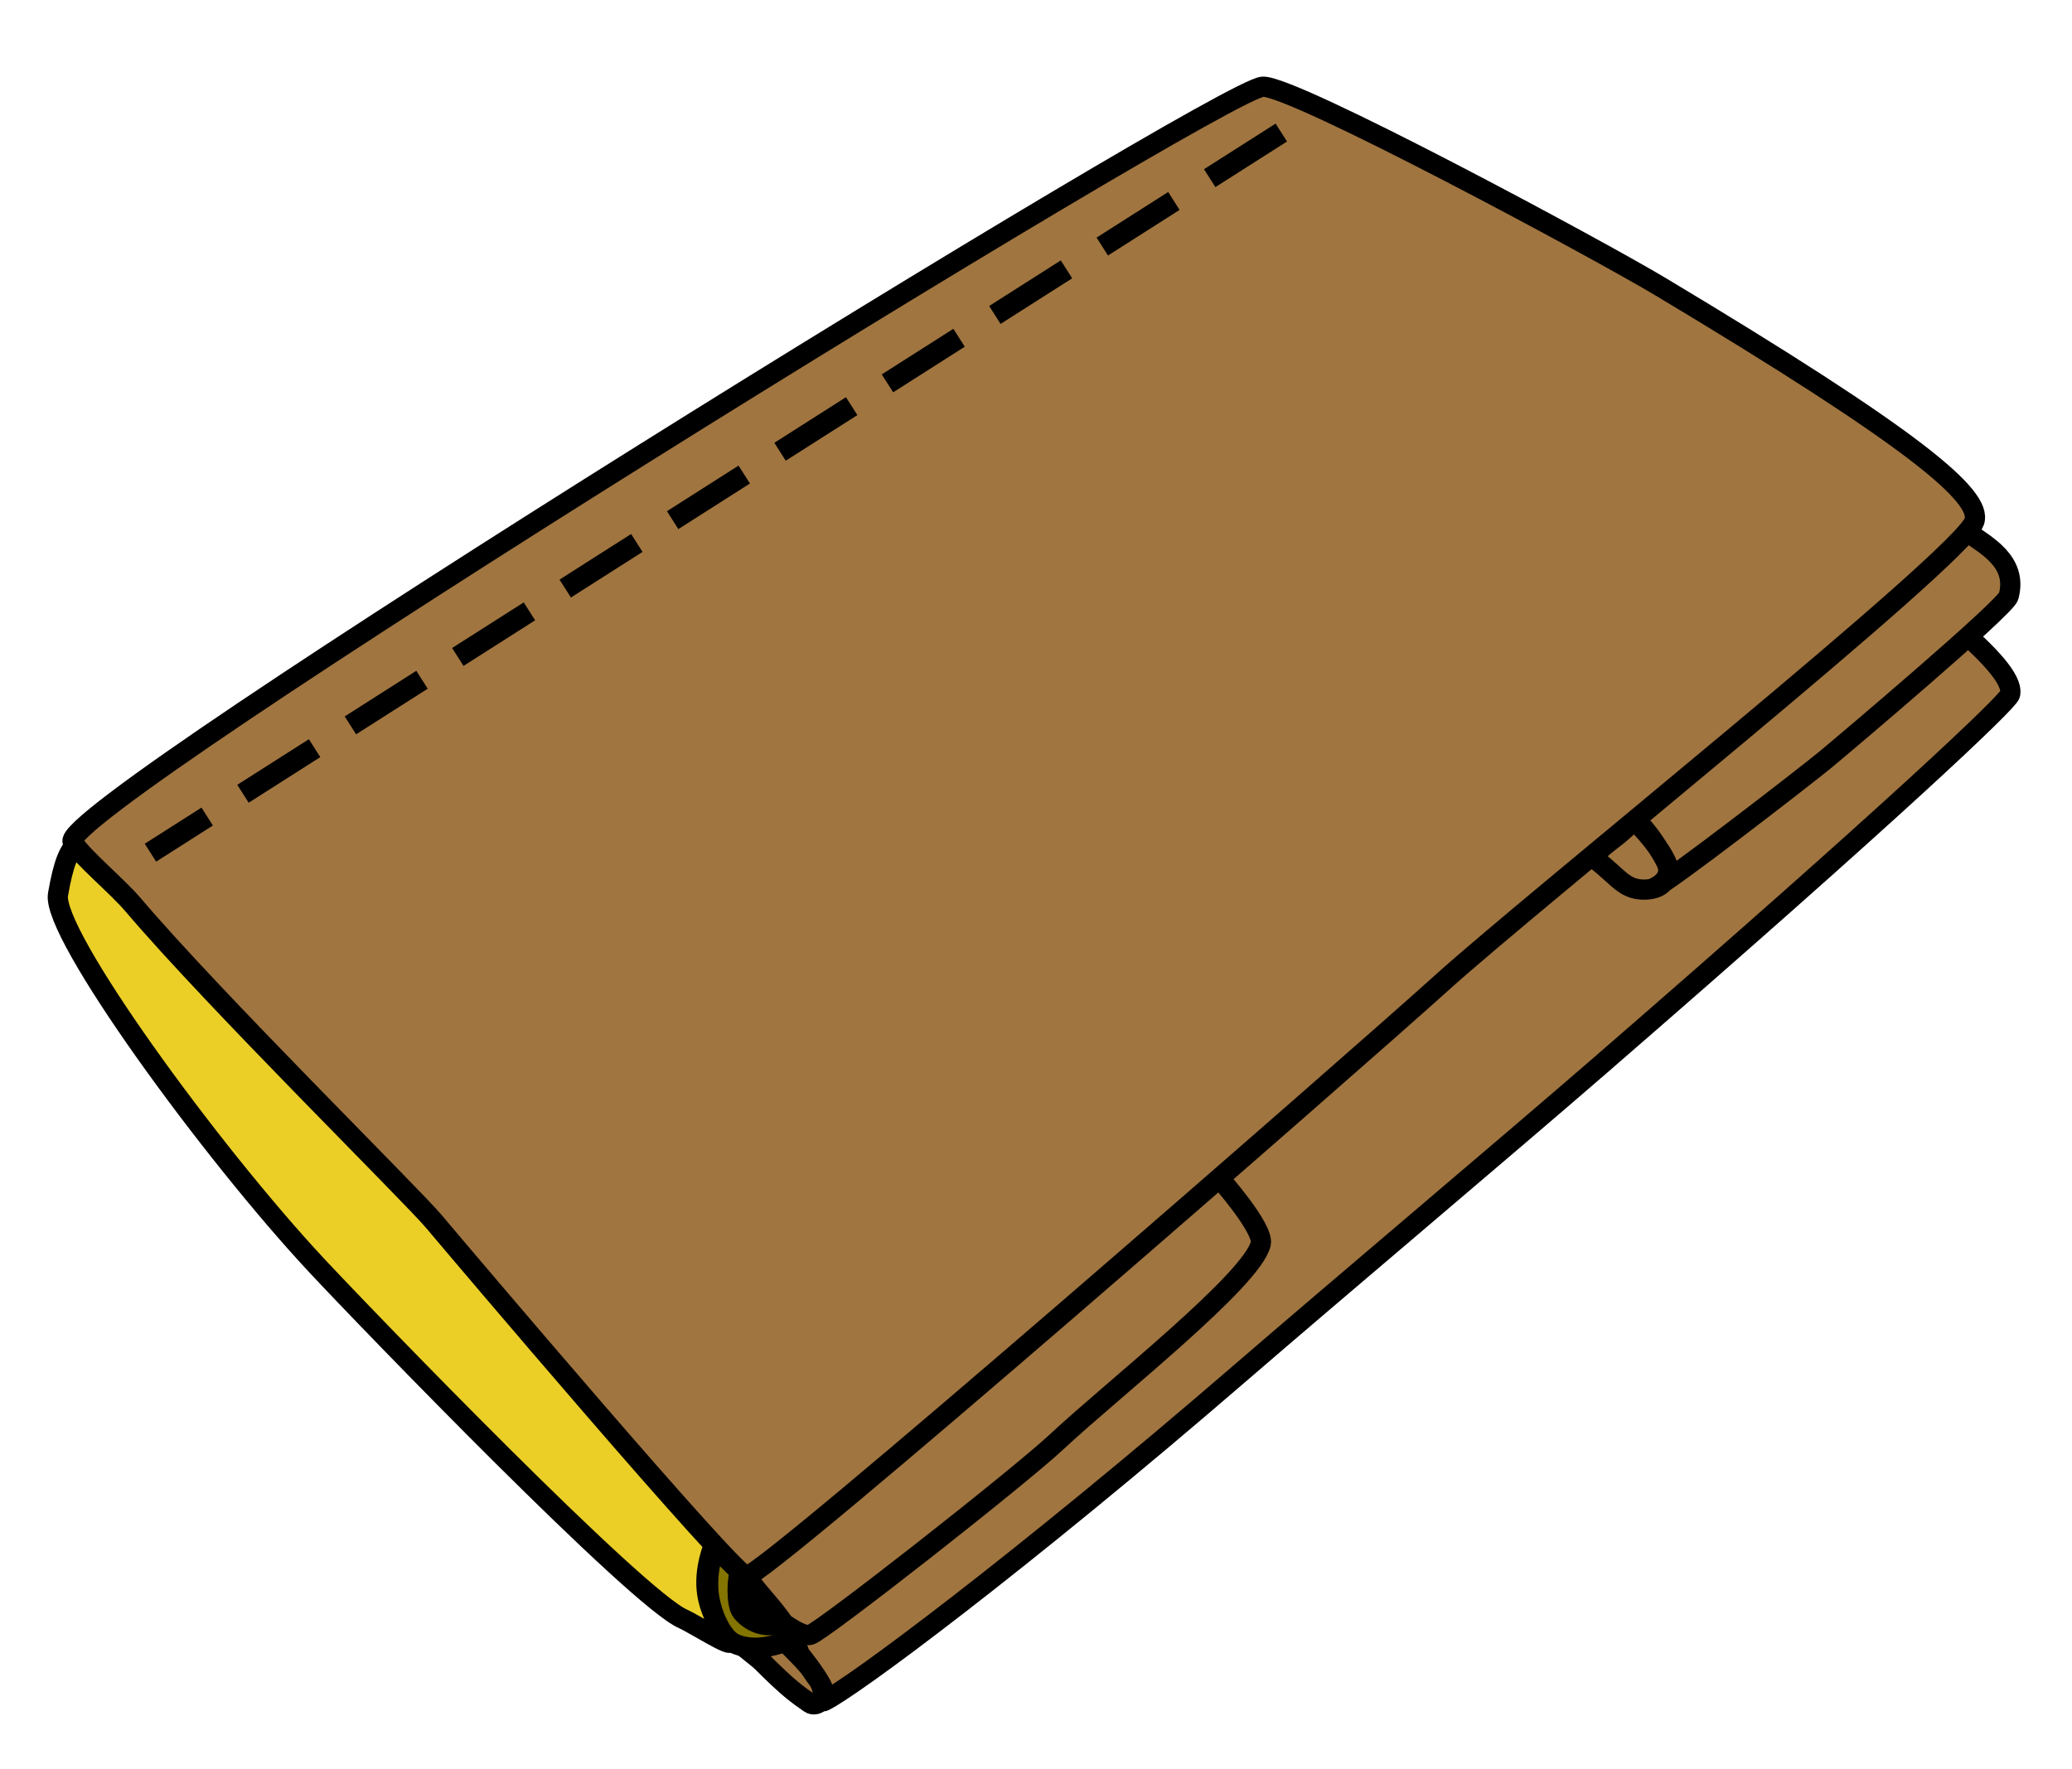
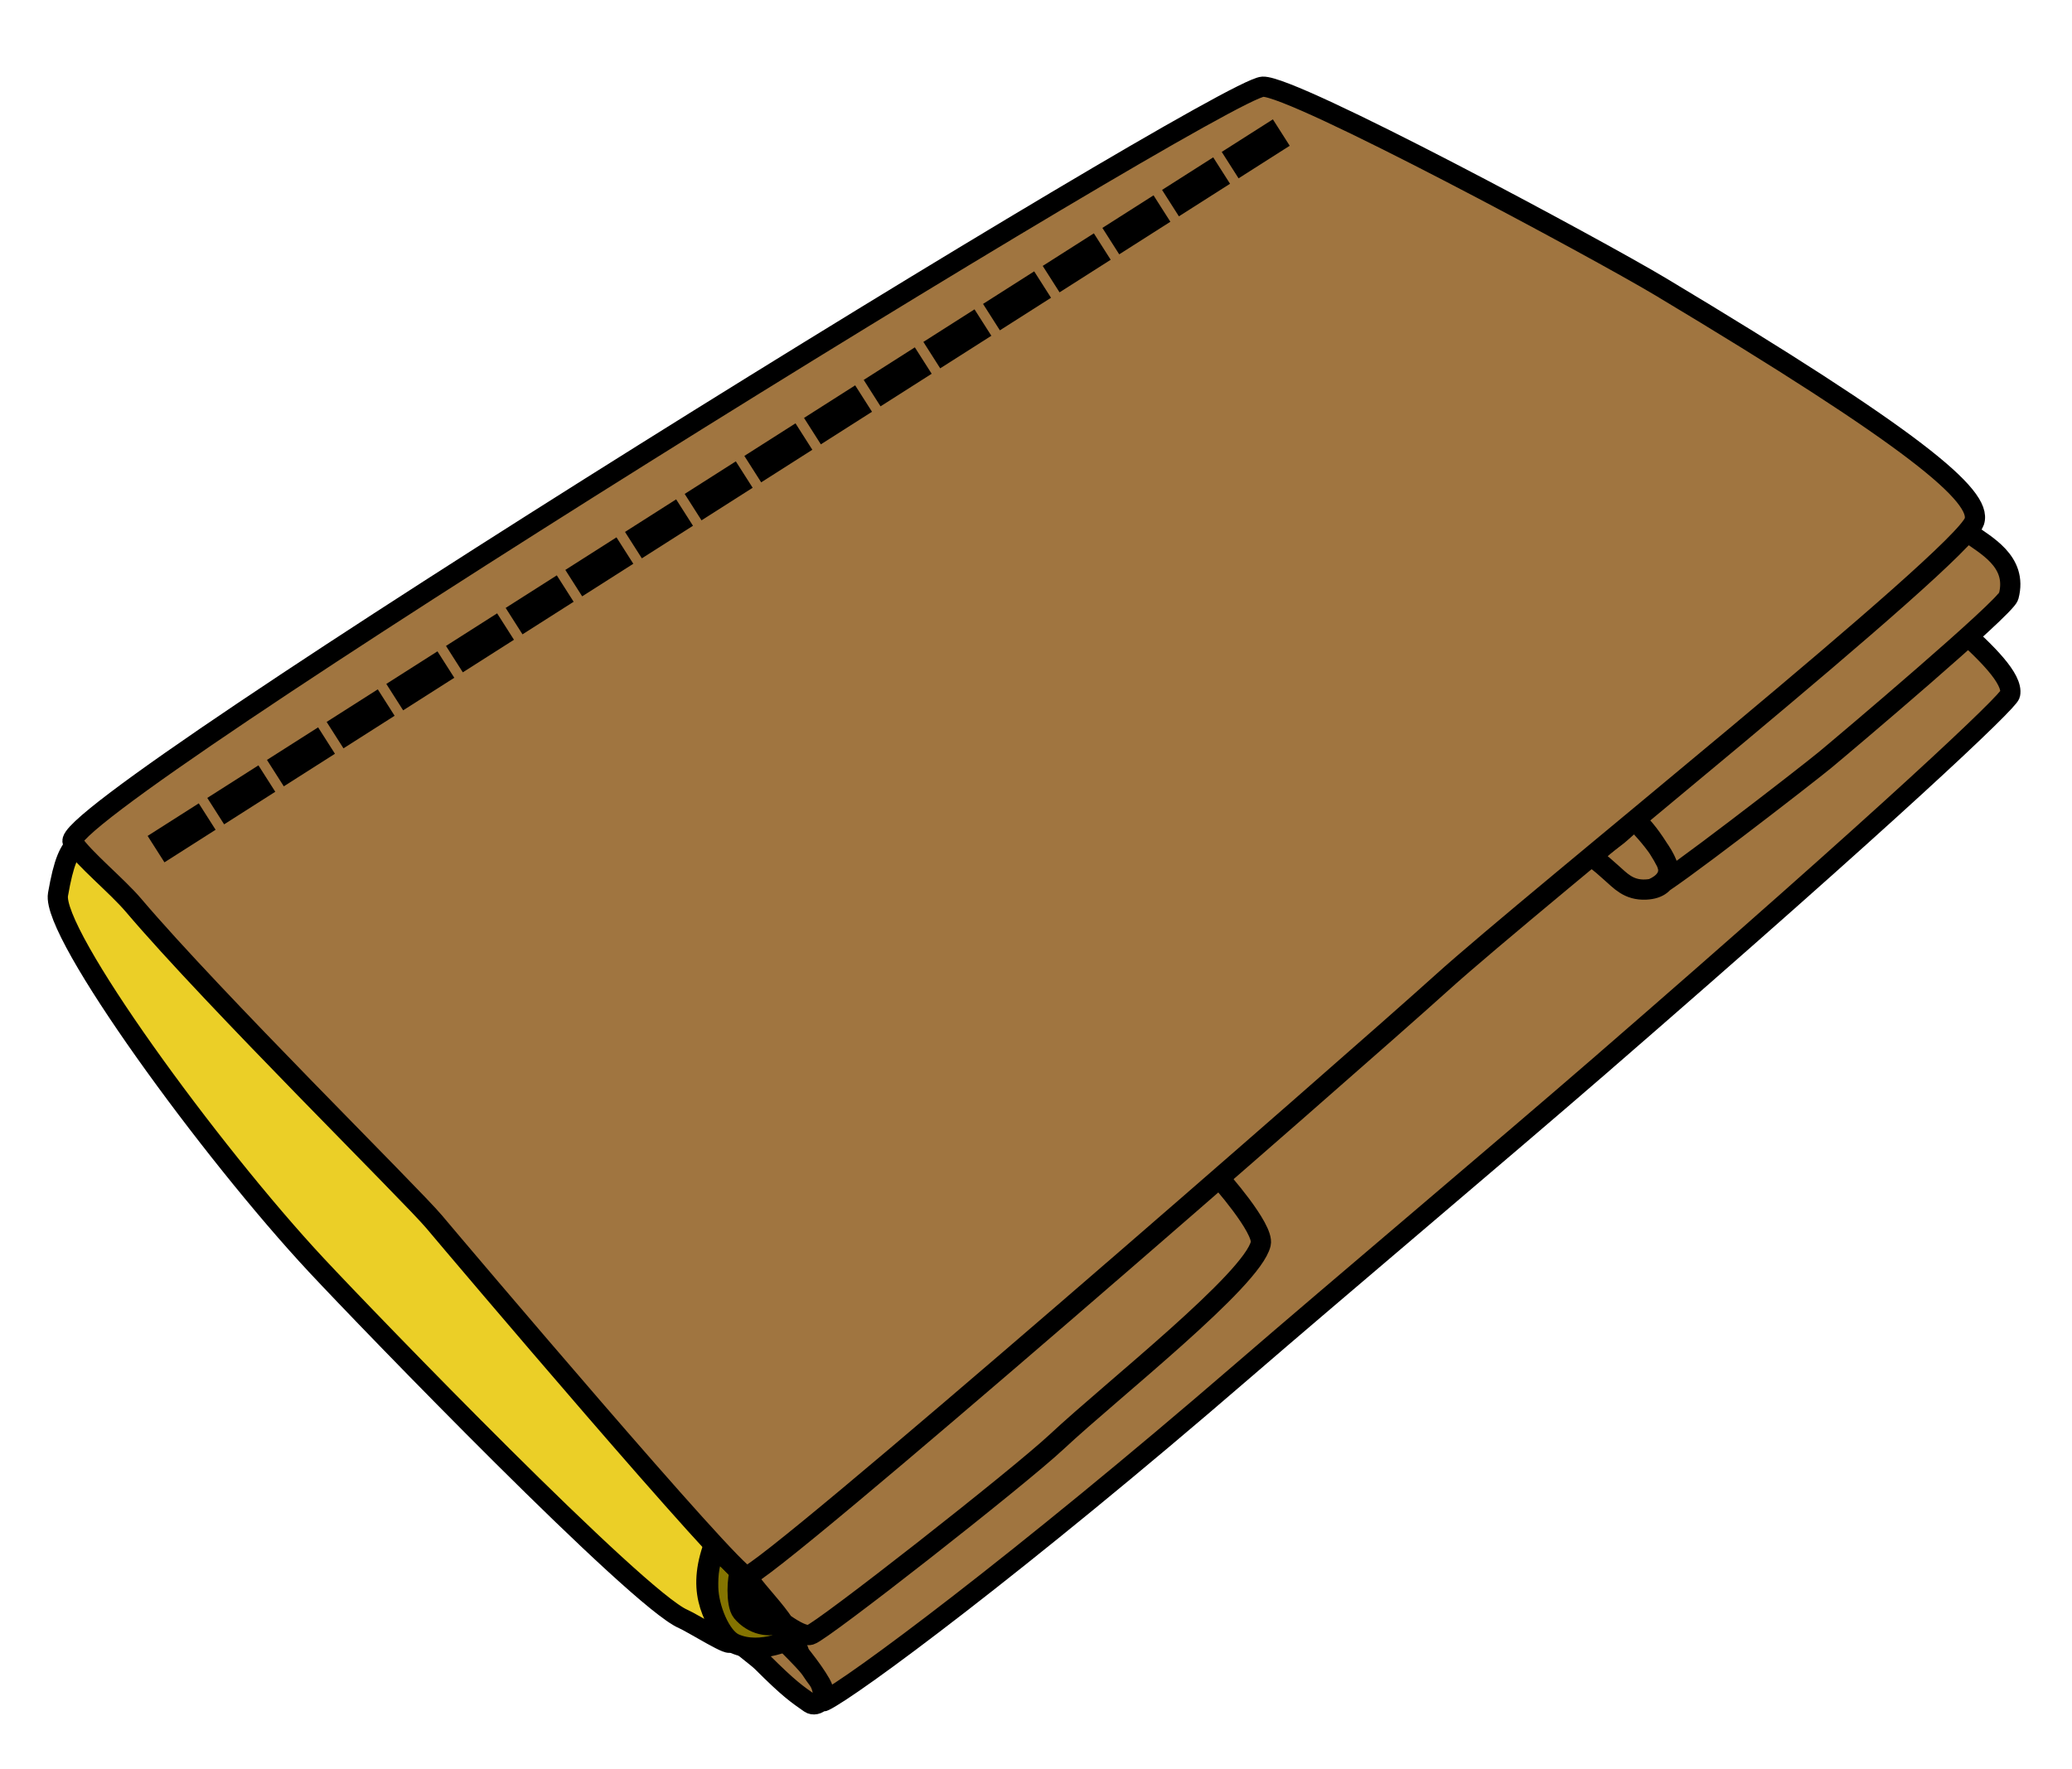
<svg xmlns="http://www.w3.org/2000/svg" viewBox="0 0 205 175" version="1.1" id="svg5">
  <defs id="defs5">
    <linearGradient id="Gradient1" x1="0.2" x2="0.75" y1="0.2" y2="0.7">
      <stop offset="0%" stop-color="#584125" id="stop1" />
      <stop offset="80%" stop-color="#a07540" id="stop2" />
      <stop offset="100%" stop-color="#fcfcfc" id="stop3" />
    </linearGradient>
    <linearGradient id="Gradient2" x1="0.5" x2="0.7" y1="0.5" y2="0.1">
      <stop offset="0%" stop-color="#ebcf27" id="stop4" />
      <stop offset="100%" stop-color="#000000" id="stop5" />
    </linearGradient>
  </defs>
  <g id="g6" transform="translate(6,6)">
    <path style="fill:#a07540;stroke:#000000;stroke-width:2;fill-opacity:1" d="m 183.517,51.003 c 2.177,0.714 2.835,3.828 4.395,5.235 2.533,2.285 5.288,4.932 4.965,6.475 -0.146,0.702 -11.31,11.356 -40.645,36.798 -9.032,7.833 -26.3,22.399 -35.236,30.119 -22.147,19.133 -38.793,31.462 -41.48,32.728 -0.121,0.057 0.122,-1.222 -0.636,-2.212 -0.92,-1.202 -0.255,-0.698 -2.925,-3.385 -1.068,-1.075 -0.374,-2.708 -1.879,-3.305 -0.479,-0.19 -1.89,-1.991 -2.634,-1.93 -0.908,0.073 -1.163,2.047 -1.786,2.195 -0.114,0.028 0.631,1.752 0.66,1.83 0.336,0.915 2.392,2.236 3.093,2.936 2.668,2.666 3.447,3.181 4.721,4.071 0.635,0.443 1.924,-0.421 1.079,-1.908 -1.757,-3.093 -6.409,-7.734 -8.578,-10.67 -1.028,-1.39 4.507,-3.202 3.518,-4.62 -0.026,-0.036 -0.64,-1.06 -0.919,-1.06 z" id="path1" />
    <path style="fill:#ebcf27;stroke:#000000;stroke-width:2;fill-opacity:1" d="m 1.797,77.309 c -0.967,0.782 -1.495,1.988 -2.058,5.205 -0.671,3.835 15.087,25.458 25.547,36.676 5.32,5.704 31.814,33.107 36.306,35.03 0.932,0.4 5.198,3.098 4.544,2.162 C 64.395,153.89 62.828,151.285 64.82,146.39 64.809,146.396 54.421,127.871 40.083,112.155 23.13,93.572 1.789,77.314 1.797,77.309 Z" id="path2" />
    <path style="fill:#847400;stroke:#000000;stroke-width:2" d="m 72.504,156.109 c 0,0 -3.185,1.722 -5.822,0.553 -1.409,-0.624 -2.567,-3.531 -2.613,-5.542 -0.025,-1.137 0.05,-2.951 0.927,-3.675 0.059,-0.049 2.311,2.122 2.233,2.193 -0.275,0.251 -0.452,3.132 0.181,3.886 1.036,1.234 2.72,1.691 4.065,0.967 0.038,-0.021 1.141,1.679 1.029,1.618 z" id="path3" />
    <path style="fill:#a07540;stroke:#000000;stroke-width:2;fill-opacity:1" d="m 67.927,150.125 c 1.521,2.02 2.607,3.013 3.7,4.651 0.604,0.905 0.096,0.085 1.373,2.561 0.243,0.47 -3.956,-4.82 -3.056,-3.951 0.117,0.114 3.106,2.715 4.233,2.404 1.127,-0.311 20.493,-15.478 24.388,-19.119 5.492,-5.133 19.336,-16.002 20.171,-19.588 0.348,-1.495 -4.165,-6.597 -4.188,-6.574 z" id="path4" />
    <path style="fill:#a07540;stroke:#000000;stroke-width:2;fill-opacity:1" d="m 188.715,46.678 c 1.62,1.237 4.95,2.821 4.019,6.326 -0.3,1.132 -16.147,14.531 -18.152,16.192 -1.803,1.493 -15.901,12.411 -16.897,12.66 -0.165,0.041 2.051,-0.74 1.158,-2.557 -0.32,-0.652 -1.237,-2.175 -2.115,-3.212 -1.109,-1.31 -1.088,-0.729 -2.662,0.569 -0.348,0.288 -2.787,2.031 -2.392,2.289 0.717,0.467 1.103,0.869 1.74,1.42 0.882,0.763 1.694,1.758 3.432,1.67 1.363,-0.069 1.867,-0.682 2.166,-1.473 0.586,-1.551 -3.367,-5.463 -3.327,-5.401 z" id="path5" />
    <path style="fill:#a07540;fill-rule:nonzero;stroke:#000000;stroke-width:2;fill-opacity:1" d="M 1.195,77.332 C -0.852,74.223 114.751,2.797 118.934,2.581 c 2.992,-0.154 33.128,16.06 39.345,19.786 25.108,15.048 31.89,20.752 31.055,23.244 -1.178,3.513 -43.496,37.338 -52.691,45.649 C 128.07,99.009 69.374,150.267 67.84,149.992 66.435,149.74 39.28,117.69 36.942,114.902 34.718,112.251 15.168,92.965 7.208,83.588 5.567,81.655 2.283,78.985 1.195,77.332 Z" id="path6" />
    <path style="fill:#000000;fill-opacity:1" d="M 7.92,77.244 C 119.562,7.085 119.562,7.085 119.562,7.085" id="path7" />
-     <path style="display:inline;fill:none;fill-rule:evenodd;stroke:#000000;stroke-width:2.1;stroke-linecap:butt;stroke-linejoin:miter;stroke-miterlimit:4;stroke-dasharray:8.4, 4.2;stroke-dashoffset:0;stroke-opacity:1" d="M 120.77,7.118 8.884,78.387" id="path8" />
+     <path style="display:inline;fill:none;fill-rule:evenodd;stroke:#000000;stroke-width:3.1;stroke-linecap:butt;stroke-linejoin:miter;stroke-miterlimit:4;stroke-dasharray:6, 1;stroke-dashoffset:0;stroke-opacity:1" d="M 120.77,7.118 8.884,78.387" id="path8" />
  </g>
</svg>
